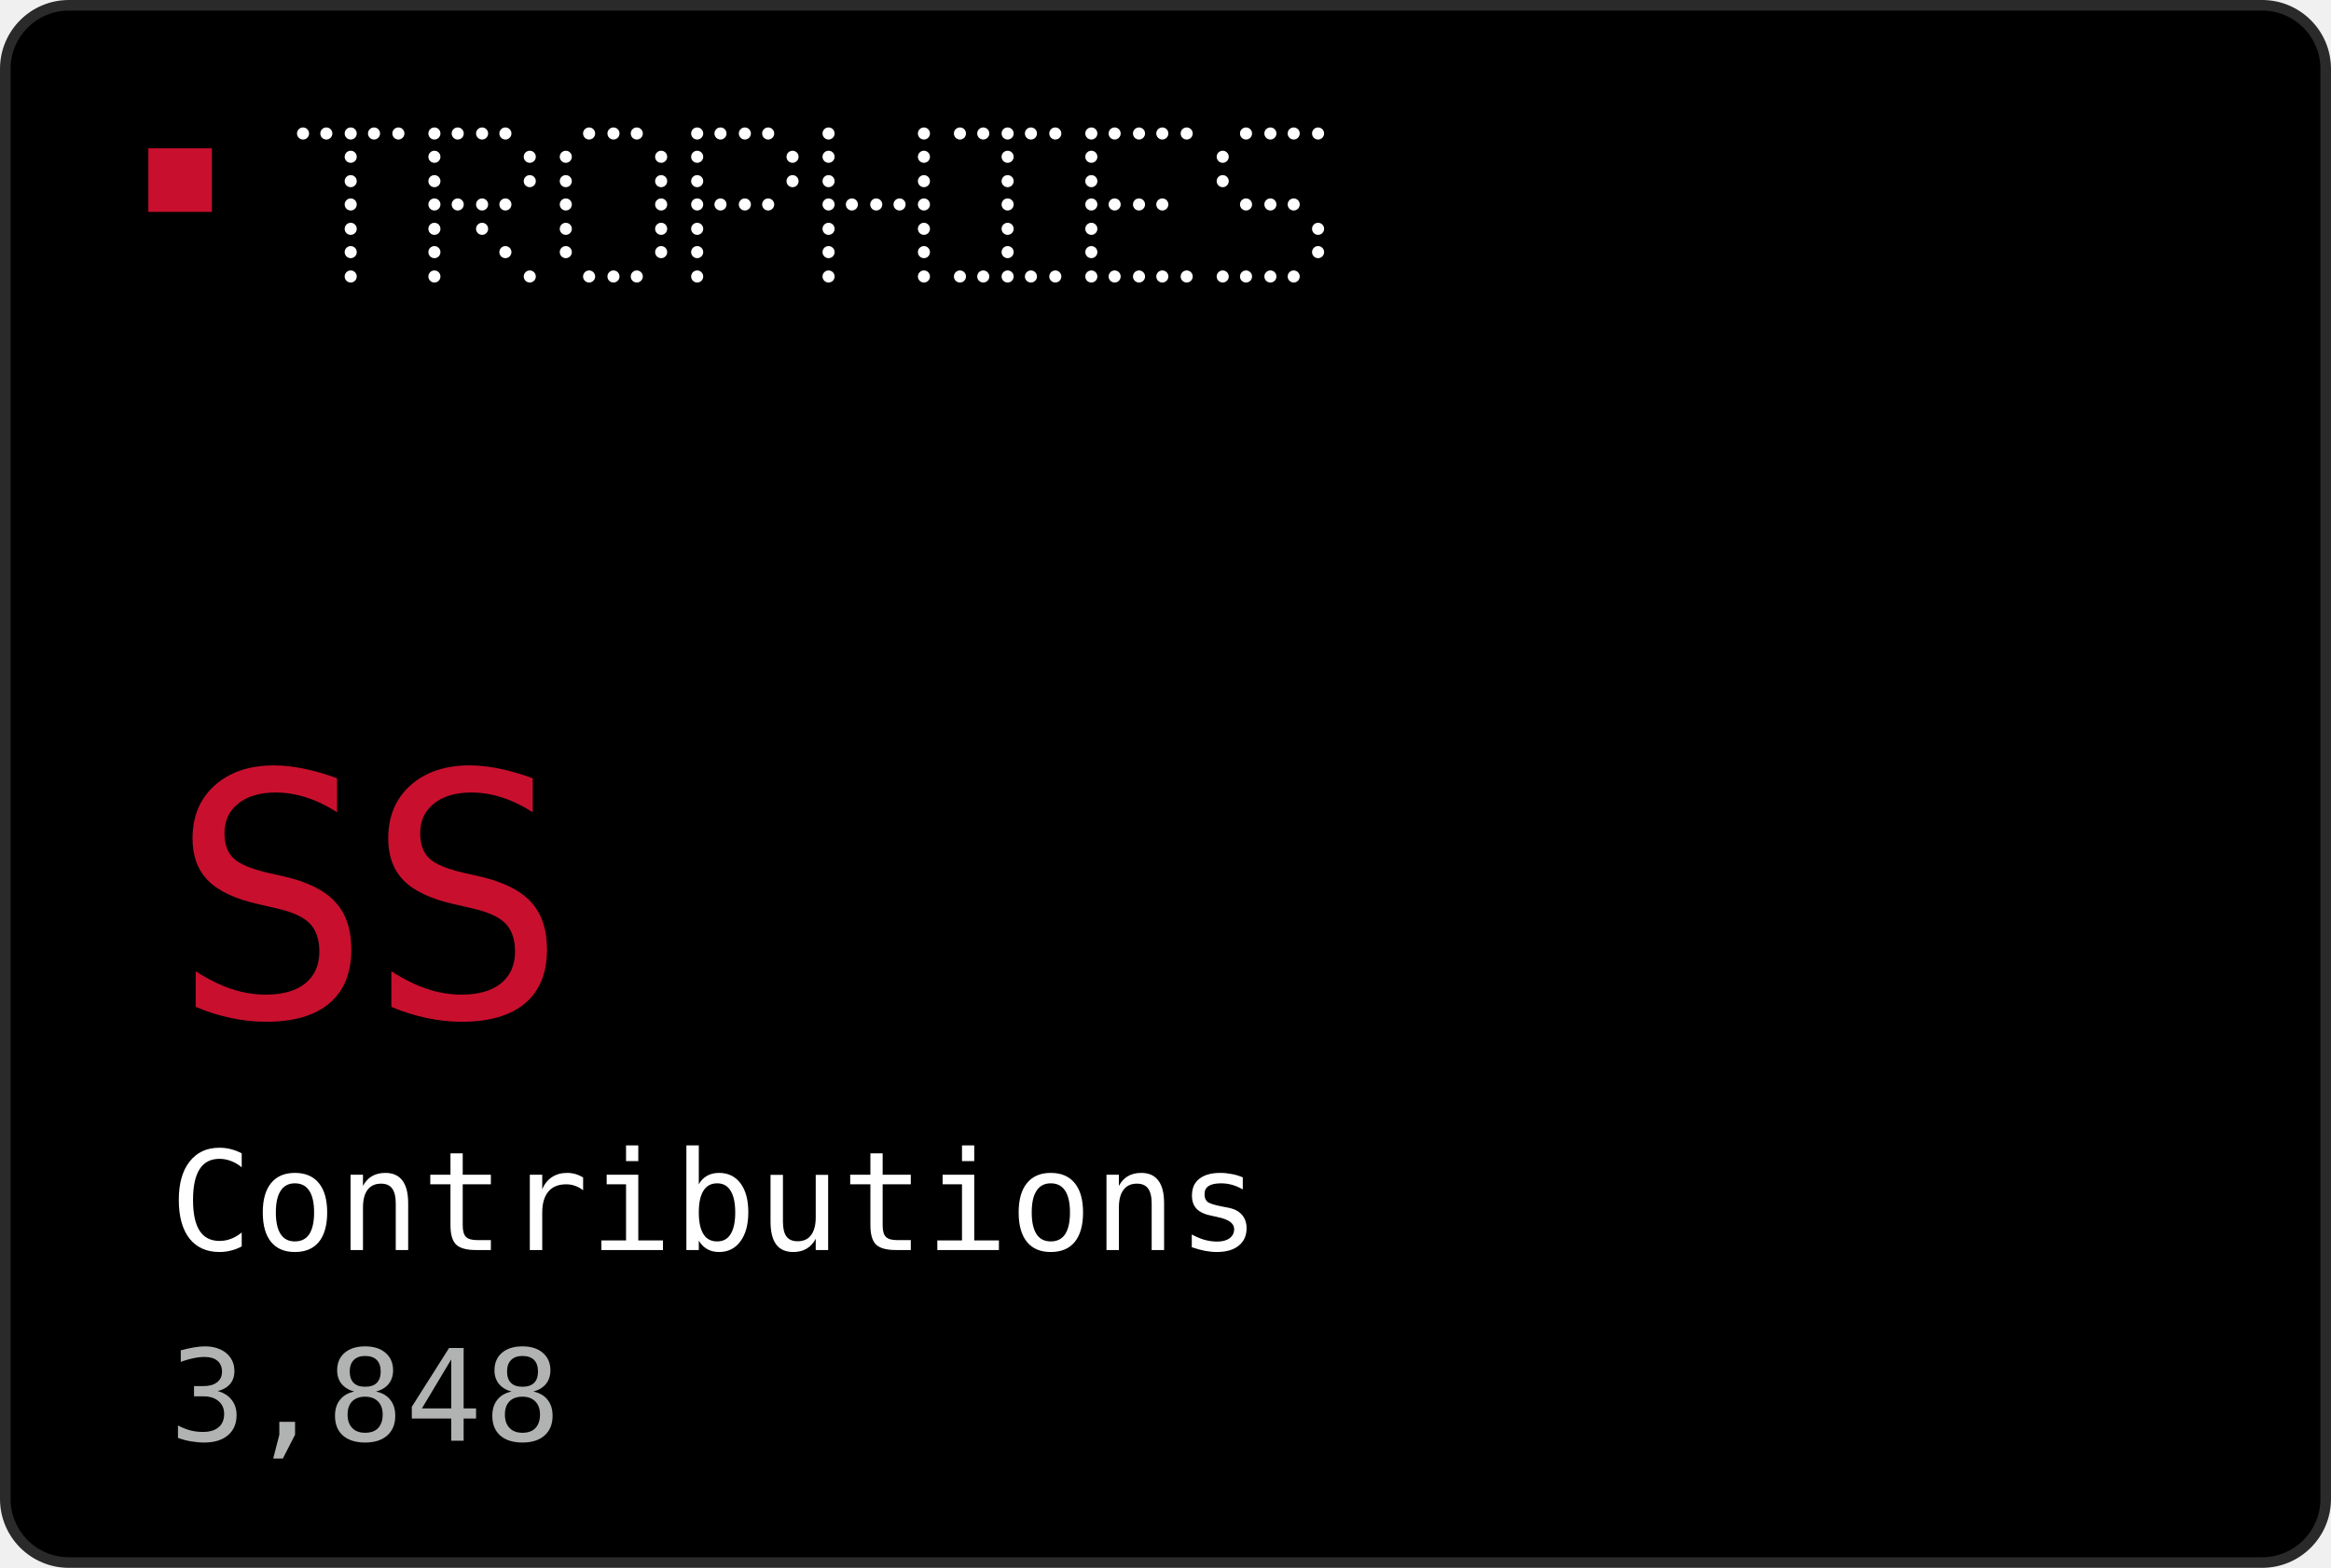
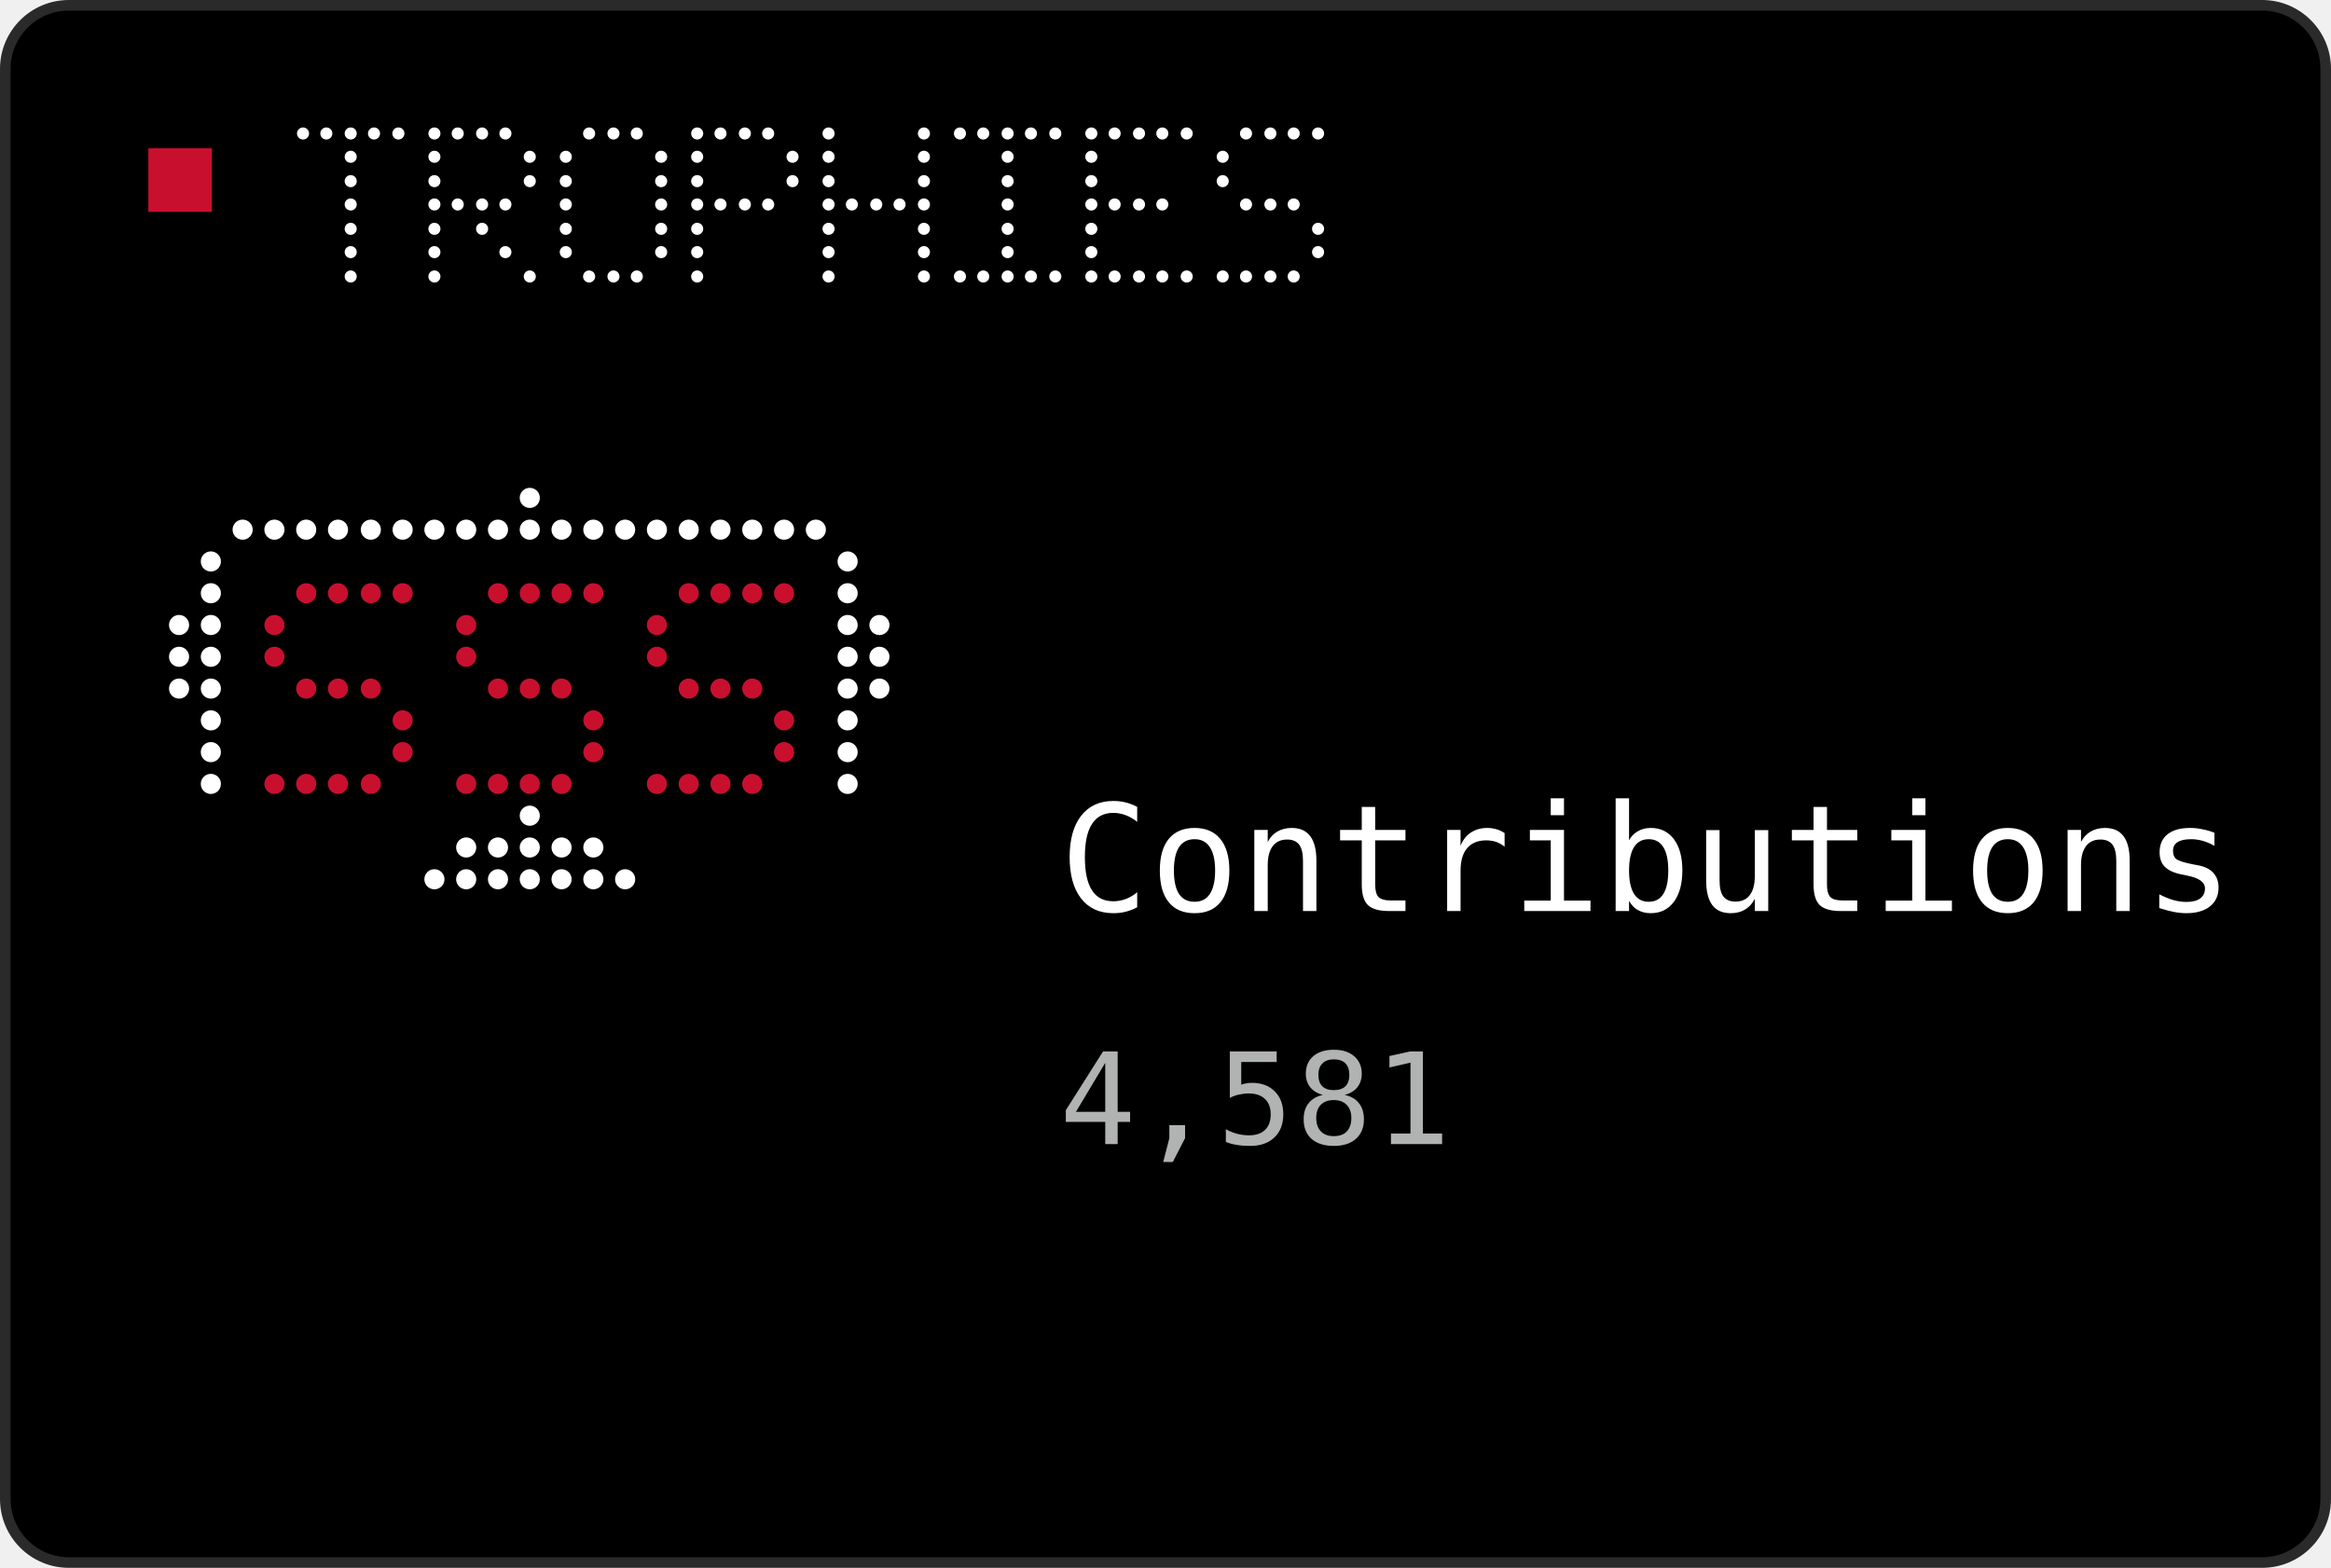
<svg xmlns="http://www.w3.org/2000/svg" width="220" height="148" viewBox="0 0 220 148" role="img">
  <rect x="0.5" y="0.5" width="219" height="147" rx="6" fill="#000000" stroke="#2A2A2A" stroke-width="1" />
  <rect x="14" y="14" width="6" height="6" fill="#C8102E" />
  <circle cx="28.6" cy="12.6" r="0.57" fill="#FFFFFF" />
  <circle cx="30.8" cy="12.6" r="0.57" fill="#FFFFFF" />
  <circle cx="33.1" cy="12.6" r="0.57" fill="#FFFFFF" />
  <circle cx="35.3" cy="12.6" r="0.57" fill="#FFFFFF" />
  <circle cx="37.6" cy="12.6" r="0.57" fill="#FFFFFF" />
  <circle cx="33.1" cy="14.8" r="0.57" fill="#FFFFFF" />
  <circle cx="33.1" cy="17.1" r="0.57" fill="#FFFFFF" />
  <circle cx="33.1" cy="19.3" r="0.57" fill="#FFFFFF" />
  <circle cx="33.1" cy="21.6" r="0.57" fill="#FFFFFF" />
  <circle cx="33.1" cy="23.8" r="0.57" fill="#FFFFFF" />
  <circle cx="33.1" cy="26.1" r="0.57" fill="#FFFFFF" />
  <circle cx="41.0" cy="12.6" r="0.57" fill="#FFFFFF" />
  <circle cx="43.2" cy="12.6" r="0.57" fill="#FFFFFF" />
  <circle cx="45.5" cy="12.6" r="0.57" fill="#FFFFFF" />
  <circle cx="47.7" cy="12.6" r="0.57" fill="#FFFFFF" />
  <circle cx="41.0" cy="14.8" r="0.57" fill="#FFFFFF" />
  <circle cx="50.0" cy="14.8" r="0.57" fill="#FFFFFF" />
  <circle cx="41.0" cy="17.1" r="0.57" fill="#FFFFFF" />
  <circle cx="50.0" cy="17.1" r="0.57" fill="#FFFFFF" />
  <circle cx="41.0" cy="19.3" r="0.57" fill="#FFFFFF" />
  <circle cx="43.2" cy="19.3" r="0.57" fill="#FFFFFF" />
  <circle cx="45.5" cy="19.3" r="0.57" fill="#FFFFFF" />
  <circle cx="47.7" cy="19.3" r="0.57" fill="#FFFFFF" />
  <circle cx="41.0" cy="21.6" r="0.57" fill="#FFFFFF" />
  <circle cx="45.5" cy="21.6" r="0.57" fill="#FFFFFF" />
  <circle cx="41.0" cy="23.8" r="0.57" fill="#FFFFFF" />
  <circle cx="47.7" cy="23.8" r="0.57" fill="#FFFFFF" />
  <circle cx="41.0" cy="26.1" r="0.57" fill="#FFFFFF" />
  <circle cx="50.0" cy="26.1" r="0.57" fill="#FFFFFF" />
  <circle cx="55.6" cy="12.6" r="0.57" fill="#FFFFFF" />
  <circle cx="57.9" cy="12.6" r="0.57" fill="#FFFFFF" />
  <circle cx="60.1" cy="12.6" r="0.57" fill="#FFFFFF" />
  <circle cx="53.4" cy="14.8" r="0.57" fill="#FFFFFF" />
  <circle cx="62.4" cy="14.8" r="0.57" fill="#FFFFFF" />
  <circle cx="53.4" cy="17.1" r="0.57" fill="#FFFFFF" />
  <circle cx="62.4" cy="17.1" r="0.57" fill="#FFFFFF" />
  <circle cx="53.4" cy="19.3" r="0.57" fill="#FFFFFF" />
  <circle cx="62.4" cy="19.3" r="0.57" fill="#FFFFFF" />
  <circle cx="53.4" cy="21.6" r="0.57" fill="#FFFFFF" />
  <circle cx="62.4" cy="21.6" r="0.57" fill="#FFFFFF" />
  <circle cx="53.4" cy="23.8" r="0.57" fill="#FFFFFF" />
  <circle cx="62.4" cy="23.8" r="0.57" fill="#FFFFFF" />
  <circle cx="55.6" cy="26.1" r="0.57" fill="#FFFFFF" />
  <circle cx="57.9" cy="26.1" r="0.57" fill="#FFFFFF" />
  <circle cx="60.1" cy="26.1" r="0.57" fill="#FFFFFF" />
  <circle cx="65.8" cy="12.6" r="0.57" fill="#FFFFFF" />
  <circle cx="68.0" cy="12.6" r="0.57" fill="#FFFFFF" />
  <circle cx="70.3" cy="12.6" r="0.57" fill="#FFFFFF" />
  <circle cx="72.5" cy="12.6" r="0.57" fill="#FFFFFF" />
  <circle cx="65.8" cy="14.8" r="0.57" fill="#FFFFFF" />
  <circle cx="74.8" cy="14.8" r="0.57" fill="#FFFFFF" />
  <circle cx="65.8" cy="17.1" r="0.57" fill="#FFFFFF" />
  <circle cx="74.8" cy="17.1" r="0.57" fill="#FFFFFF" />
  <circle cx="65.8" cy="19.3" r="0.57" fill="#FFFFFF" />
  <circle cx="68.0" cy="19.3" r="0.57" fill="#FFFFFF" />
  <circle cx="70.3" cy="19.3" r="0.57" fill="#FFFFFF" />
  <circle cx="72.5" cy="19.3" r="0.57" fill="#FFFFFF" />
  <circle cx="65.8" cy="21.6" r="0.57" fill="#FFFFFF" />
  <circle cx="65.8" cy="23.8" r="0.57" fill="#FFFFFF" />
  <circle cx="65.8" cy="26.1" r="0.57" fill="#FFFFFF" />
  <circle cx="78.2" cy="12.6" r="0.57" fill="#FFFFFF" />
  <circle cx="87.2" cy="12.6" r="0.57" fill="#FFFFFF" />
  <circle cx="78.2" cy="14.8" r="0.57" fill="#FFFFFF" />
  <circle cx="87.2" cy="14.8" r="0.57" fill="#FFFFFF" />
  <circle cx="78.2" cy="17.1" r="0.57" fill="#FFFFFF" />
  <circle cx="87.2" cy="17.1" r="0.57" fill="#FFFFFF" />
  <circle cx="78.2" cy="19.3" r="0.57" fill="#FFFFFF" />
  <circle cx="80.4" cy="19.3" r="0.57" fill="#FFFFFF" />
  <circle cx="82.7" cy="19.3" r="0.57" fill="#FFFFFF" />
  <circle cx="84.9" cy="19.3" r="0.57" fill="#FFFFFF" />
  <circle cx="87.2" cy="19.3" r="0.57" fill="#FFFFFF" />
  <circle cx="78.2" cy="21.6" r="0.57" fill="#FFFFFF" />
  <circle cx="87.2" cy="21.6" r="0.57" fill="#FFFFFF" />
  <circle cx="78.2" cy="23.8" r="0.57" fill="#FFFFFF" />
  <circle cx="87.2" cy="23.8" r="0.57" fill="#FFFFFF" />
  <circle cx="78.2" cy="26.1" r="0.57" fill="#FFFFFF" />
  <circle cx="87.2" cy="26.1" r="0.57" fill="#FFFFFF" />
  <circle cx="90.6" cy="12.6" r="0.57" fill="#FFFFFF" />
  <circle cx="92.8" cy="12.6" r="0.57" fill="#FFFFFF" />
  <circle cx="95.1" cy="12.6" r="0.57" fill="#FFFFFF" />
  <circle cx="97.3" cy="12.6" r="0.57" fill="#FFFFFF" />
  <circle cx="99.6" cy="12.6" r="0.57" fill="#FFFFFF" />
  <circle cx="95.1" cy="14.8" r="0.57" fill="#FFFFFF" />
  <circle cx="95.1" cy="17.1" r="0.57" fill="#FFFFFF" />
  <circle cx="95.1" cy="19.3" r="0.57" fill="#FFFFFF" />
  <circle cx="95.1" cy="21.6" r="0.57" fill="#FFFFFF" />
  <circle cx="95.1" cy="23.8" r="0.57" fill="#FFFFFF" />
  <circle cx="90.6" cy="26.1" r="0.57" fill="#FFFFFF" />
  <circle cx="92.8" cy="26.1" r="0.57" fill="#FFFFFF" />
  <circle cx="95.1" cy="26.1" r="0.57" fill="#FFFFFF" />
  <circle cx="97.3" cy="26.1" r="0.57" fill="#FFFFFF" />
  <circle cx="99.6" cy="26.1" r="0.57" fill="#FFFFFF" />
  <circle cx="103.0" cy="12.6" r="0.57" fill="#FFFFFF" />
  <circle cx="105.2" cy="12.6" r="0.57" fill="#FFFFFF" />
  <circle cx="107.5" cy="12.6" r="0.57" fill="#FFFFFF" />
  <circle cx="109.7" cy="12.6" r="0.57" fill="#FFFFFF" />
  <circle cx="112.0" cy="12.6" r="0.57" fill="#FFFFFF" />
  <circle cx="103.0" cy="14.8" r="0.57" fill="#FFFFFF" />
  <circle cx="103.0" cy="17.1" r="0.57" fill="#FFFFFF" />
  <circle cx="103.0" cy="19.3" r="0.57" fill="#FFFFFF" />
  <circle cx="105.2" cy="19.3" r="0.57" fill="#FFFFFF" />
  <circle cx="107.5" cy="19.3" r="0.57" fill="#FFFFFF" />
  <circle cx="109.7" cy="19.3" r="0.57" fill="#FFFFFF" />
  <circle cx="103.0" cy="21.6" r="0.57" fill="#FFFFFF" />
  <circle cx="103.0" cy="23.8" r="0.57" fill="#FFFFFF" />
  <circle cx="103.0" cy="26.1" r="0.57" fill="#FFFFFF" />
  <circle cx="105.2" cy="26.1" r="0.57" fill="#FFFFFF" />
  <circle cx="107.5" cy="26.1" r="0.57" fill="#FFFFFF" />
  <circle cx="109.7" cy="26.1" r="0.57" fill="#FFFFFF" />
  <circle cx="112.0" cy="26.1" r="0.57" fill="#FFFFFF" />
  <circle cx="117.6" cy="12.6" r="0.57" fill="#FFFFFF" />
  <circle cx="119.9" cy="12.6" r="0.57" fill="#FFFFFF" />
  <circle cx="122.1" cy="12.6" r="0.57" fill="#FFFFFF" />
  <circle cx="124.4" cy="12.6" r="0.57" fill="#FFFFFF" />
  <circle cx="115.4" cy="14.8" r="0.57" fill="#FFFFFF" />
  <circle cx="115.4" cy="17.1" r="0.57" fill="#FFFFFF" />
  <circle cx="117.6" cy="19.3" r="0.57" fill="#FFFFFF" />
  <circle cx="119.9" cy="19.3" r="0.57" fill="#FFFFFF" />
  <circle cx="122.1" cy="19.3" r="0.57" fill="#FFFFFF" />
  <circle cx="124.4" cy="21.6" r="0.57" fill="#FFFFFF" />
  <circle cx="124.4" cy="23.8" r="0.57" fill="#FFFFFF" />
  <circle cx="115.4" cy="26.1" r="0.57" fill="#FFFFFF" />
  <circle cx="117.6" cy="26.1" r="0.57" fill="#FFFFFF" />
  <circle cx="119.9" cy="26.1" r="0.57" fill="#FFFFFF" />
  <circle cx="122.1" cy="26.1" r="0.57" fill="#FFFFFF" />
-   <text x="16" y="96" fill="#C8102E" font-family="ui-monospace, Geist Mono, monospace" font-size="32" letter-spacing="-0.8" dominant-baseline="auto">SS</text>
-   <text x="16" y="118" fill="#FFFFFF" font-family="ui-monospace, Geist Mono, monospace" font-size="13" letter-spacing="0.1" dominant-baseline="auto">Contributions</text>
-   <text x="16" y="136" fill="#B1B3B3" font-family="ui-monospace, Geist Mono, monospace" font-size="12" letter-spacing="0.2" dominant-baseline="auto">3,848</text>
+   <circle cx="50.0" cy="47.0" r="0.95" fill="#FFFFFF" />
+   <circle cx="22.9" cy="50.0" r="0.95" fill="#FFFFFF" />
+   <circle cx="25.9" cy="50.0" r="0.95" fill="#FFFFFF" />
+   <circle cx="28.9" cy="50.0" r="0.95" fill="#FFFFFF" />
+   <circle cx="31.9" cy="50.0" r="0.95" fill="#FFFFFF" />
+   <circle cx="35.0" cy="50.0" r="0.95" fill="#FFFFFF" />
+   <circle cx="38.0" cy="50.0" r="0.95" fill="#FFFFFF" />
+   <circle cx="41.0" cy="50.0" r="0.95" fill="#FFFFFF" />
+   <circle cx="44.0" cy="50.0" r="0.95" fill="#FFFFFF" />
+   <circle cx="47.0" cy="50.0" r="0.95" fill="#FFFFFF" />
+   <circle cx="50.0" cy="50.0" r="0.95" fill="#FFFFFF" />
+   <circle cx="53.0" cy="50.0" r="0.95" fill="#FFFFFF" />
+   <circle cx="56.0" cy="50.0" r="0.95" fill="#FFFFFF" />
+   <circle cx="59.0" cy="50.0" r="0.95" fill="#FFFFFF" />
+   <circle cx="62.0" cy="50.0" r="0.95" fill="#FFFFFF" />
+   <circle cx="65.0" cy="50.0" r="0.95" fill="#FFFFFF" />
+   <circle cx="68.0" cy="50.0" r="0.95" fill="#FFFFFF" />
+   <circle cx="71.0" cy="50.0" r="0.95" fill="#FFFFFF" />
+   <circle cx="74.0" cy="50.0" r="0.95" fill="#FFFFFF" />
+   <circle cx="77.0" cy="50.0" r="0.95" fill="#FFFFFF" />
+   <circle cx="19.9" cy="53.0" r="0.95" fill="#FFFFFF" />
+   <circle cx="80.0" cy="53.0" r="0.95" fill="#FFFFFF" />
+   <circle cx="19.9" cy="56.0" r="0.95" fill="#FFFFFF" />
+   <circle cx="80.0" cy="56.0" r="0.95" fill="#FFFFFF" />
+   <circle cx="19.9" cy="59.0" r="0.95" fill="#FFFFFF" />
+   <circle cx="80.0" cy="59.0" r="0.95" fill="#FFFFFF" />
+   <circle cx="19.9" cy="62.0" r="0.95" fill="#FFFFFF" />
+   <circle cx="80.0" cy="62.0" r="0.95" fill="#FFFFFF" />
+   <circle cx="19.9" cy="65.0" r="0.95" fill="#FFFFFF" />
+   <circle cx="80.0" cy="65.0" r="0.95" fill="#FFFFFF" />
+   <circle cx="19.9" cy="68.0" r="0.95" fill="#FFFFFF" />
+   <circle cx="80.0" cy="68.0" r="0.95" fill="#FFFFFF" />
+   <circle cx="19.9" cy="71.0" r="0.95" fill="#FFFFFF" />
+   <circle cx="80.0" cy="71.0" r="0.95" fill="#FFFFFF" />
+   <circle cx="19.9" cy="74.0" r="0.95" fill="#FFFFFF" />
+   <circle cx="80.0" cy="74.0" r="0.95" fill="#FFFFFF" />
+   <circle cx="16.9" cy="59.0" r="0.95" fill="#FFFFFF" />
+   <circle cx="83.0" cy="59.0" r="0.95" fill="#FFFFFF" />
+   <circle cx="16.9" cy="62.0" r="0.95" fill="#FFFFFF" />
+   <circle cx="83.0" cy="62.0" r="0.95" fill="#FFFFFF" />
+   <circle cx="16.9" cy="65.0" r="0.95" fill="#FFFFFF" />
+   <circle cx="83.0" cy="65.0" r="0.95" fill="#FFFFFF" />
+   <circle cx="50.0" cy="77.0" r="0.95" fill="#FFFFFF" />
+   <circle cx="44.0" cy="80.0" r="0.95" fill="#FFFFFF" />
+   <circle cx="47.0" cy="80.0" r="0.95" fill="#FFFFFF" />
+   <circle cx="50.0" cy="80.0" r="0.95" fill="#FFFFFF" />
+   <circle cx="53.0" cy="80.0" r="0.95" fill="#FFFFFF" />
+   <circle cx="56.0" cy="80.0" r="0.95" fill="#FFFFFF" />
+   <circle cx="41.0" cy="83.0" r="0.95" fill="#FFFFFF" />
+   <circle cx="44.0" cy="83.0" r="0.95" fill="#FFFFFF" />
+   <circle cx="47.0" cy="83.0" r="0.95" fill="#FFFFFF" />
+   <circle cx="50.0" cy="83.0" r="0.95" fill="#FFFFFF" />
+   <circle cx="53.0" cy="83.0" r="0.95" fill="#FFFFFF" />
+   <circle cx="56.0" cy="83.0" r="0.95" fill="#FFFFFF" />
+   <circle cx="59.0" cy="83.0" r="0.95" fill="#FFFFFF" />
+   <circle cx="28.9" cy="56.0" r="0.95" fill="#C8102E" />
+   <circle cx="31.9" cy="56.0" r="0.95" fill="#C8102E" />
+   <circle cx="35.0" cy="56.0" r="0.95" fill="#C8102E" />
+   <circle cx="38.0" cy="56.0" r="0.95" fill="#C8102E" />
+   <circle cx="25.9" cy="59.0" r="0.95" fill="#C8102E" />
+   <circle cx="25.9" cy="62.0" r="0.95" fill="#C8102E" />
+   <circle cx="28.9" cy="65.0" r="0.95" fill="#C8102E" />
+   <circle cx="31.9" cy="65.0" r="0.95" fill="#C8102E" />
+   <circle cx="35.0" cy="65.0" r="0.95" fill="#C8102E" />
+   <circle cx="38.0" cy="68.0" r="0.95" fill="#C8102E" />
+   <circle cx="38.0" cy="71.0" r="0.95" fill="#C8102E" />
+   <circle cx="25.9" cy="74.0" r="0.95" fill="#C8102E" />
+   <circle cx="28.9" cy="74.0" r="0.95" fill="#C8102E" />
+   <circle cx="31.9" cy="74.0" r="0.95" fill="#C8102E" />
+   <circle cx="35.0" cy="74.0" r="0.95" fill="#C8102E" />
+   <circle cx="47.0" cy="56.0" r="0.95" fill="#C8102E" />
+   <circle cx="50.0" cy="56.0" r="0.95" fill="#C8102E" />
+   <circle cx="53.0" cy="56.0" r="0.95" fill="#C8102E" />
+   <circle cx="56.0" cy="56.0" r="0.95" fill="#C8102E" />
+   <circle cx="44.0" cy="59.0" r="0.95" fill="#C8102E" />
+   <circle cx="44.0" cy="62.0" r="0.95" fill="#C8102E" />
+   <circle cx="47.0" cy="65.0" r="0.95" fill="#C8102E" />
+   <circle cx="50.0" cy="65.0" r="0.95" fill="#C8102E" />
+   <circle cx="53.0" cy="65.0" r="0.95" fill="#C8102E" />
+   <circle cx="56.0" cy="68.0" r="0.95" fill="#C8102E" />
+   <circle cx="56.0" cy="71.0" r="0.95" fill="#C8102E" />
+   <circle cx="44.0" cy="74.0" r="0.95" fill="#C8102E" />
+   <circle cx="47.0" cy="74.0" r="0.95" fill="#C8102E" />
+   <circle cx="50.0" cy="74.0" r="0.95" fill="#C8102E" />
+   <circle cx="53.0" cy="74.0" r="0.95" fill="#C8102E" />
+   <circle cx="65.0" cy="56.0" r="0.95" fill="#C8102E" />
+   <circle cx="68.0" cy="56.0" r="0.95" fill="#C8102E" />
+   <circle cx="71.0" cy="56.0" r="0.95" fill="#C8102E" />
+   <circle cx="74.0" cy="56.0" r="0.95" fill="#C8102E" />
+   <circle cx="62.0" cy="59.0" r="0.95" fill="#C8102E" />
+   <circle cx="62.0" cy="62.0" r="0.95" fill="#C8102E" />
+   <circle cx="65.0" cy="65.0" r="0.95" fill="#C8102E" />
+   <circle cx="68.0" cy="65.0" r="0.95" fill="#C8102E" />
+   <circle cx="71.0" cy="65.0" r="0.95" fill="#C8102E" />
+   <circle cx="74.0" cy="68.0" r="0.95" fill="#C8102E" />
+   <circle cx="74.0" cy="71.0" r="0.95" fill="#C8102E" />
+   <circle cx="62.0" cy="74.0" r="0.95" fill="#C8102E" />
+   <circle cx="65.0" cy="74.0" r="0.95" fill="#C8102E" />
+   <circle cx="68.0" cy="74.0" r="0.95" fill="#C8102E" />
+   <circle cx="71.0" cy="74.0" r="0.95" fill="#C8102E" />
+   <text x="100" y="86" fill="#FFFFFF" font-family="ui-monospace, Geist Mono, monospace" font-size="14" letter-spacing="0.1" dominant-baseline="auto">Contributions</text>
+   <text x="100" y="108" fill="#B1B3B3" font-family="ui-monospace, Geist Mono, monospace" font-size="12" letter-spacing="0.2" dominant-baseline="auto">4,581</text>
</svg>
